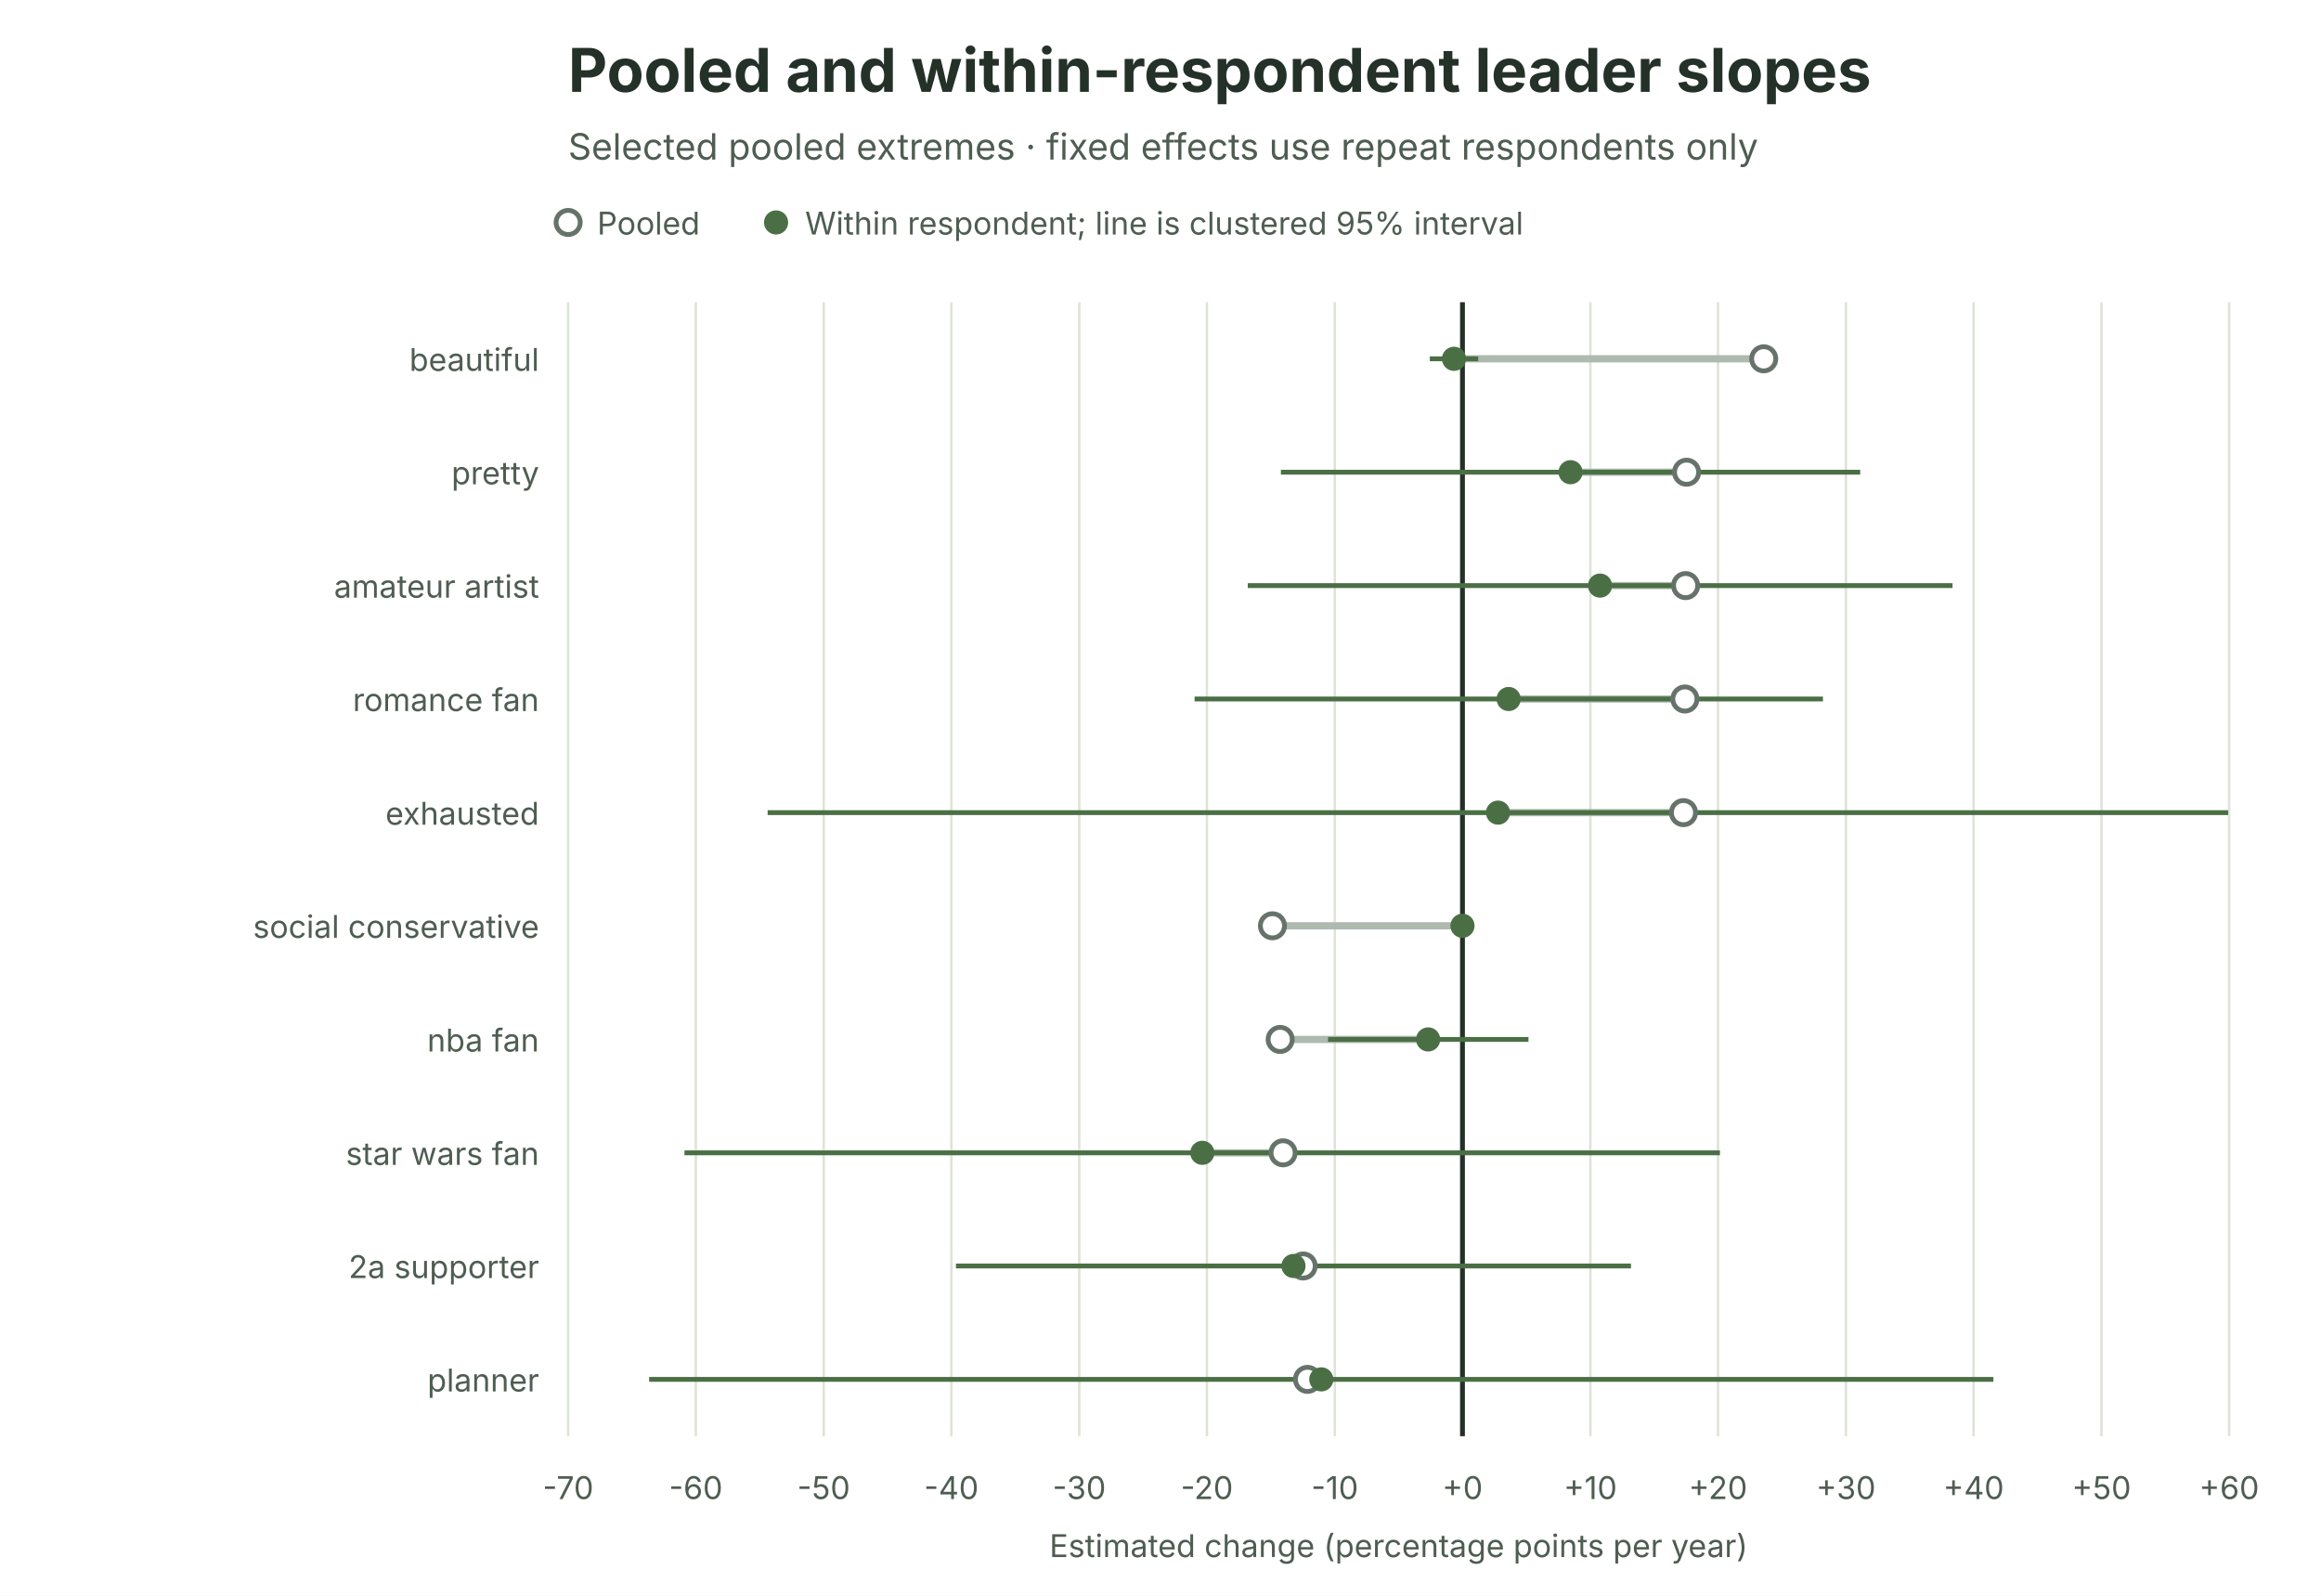
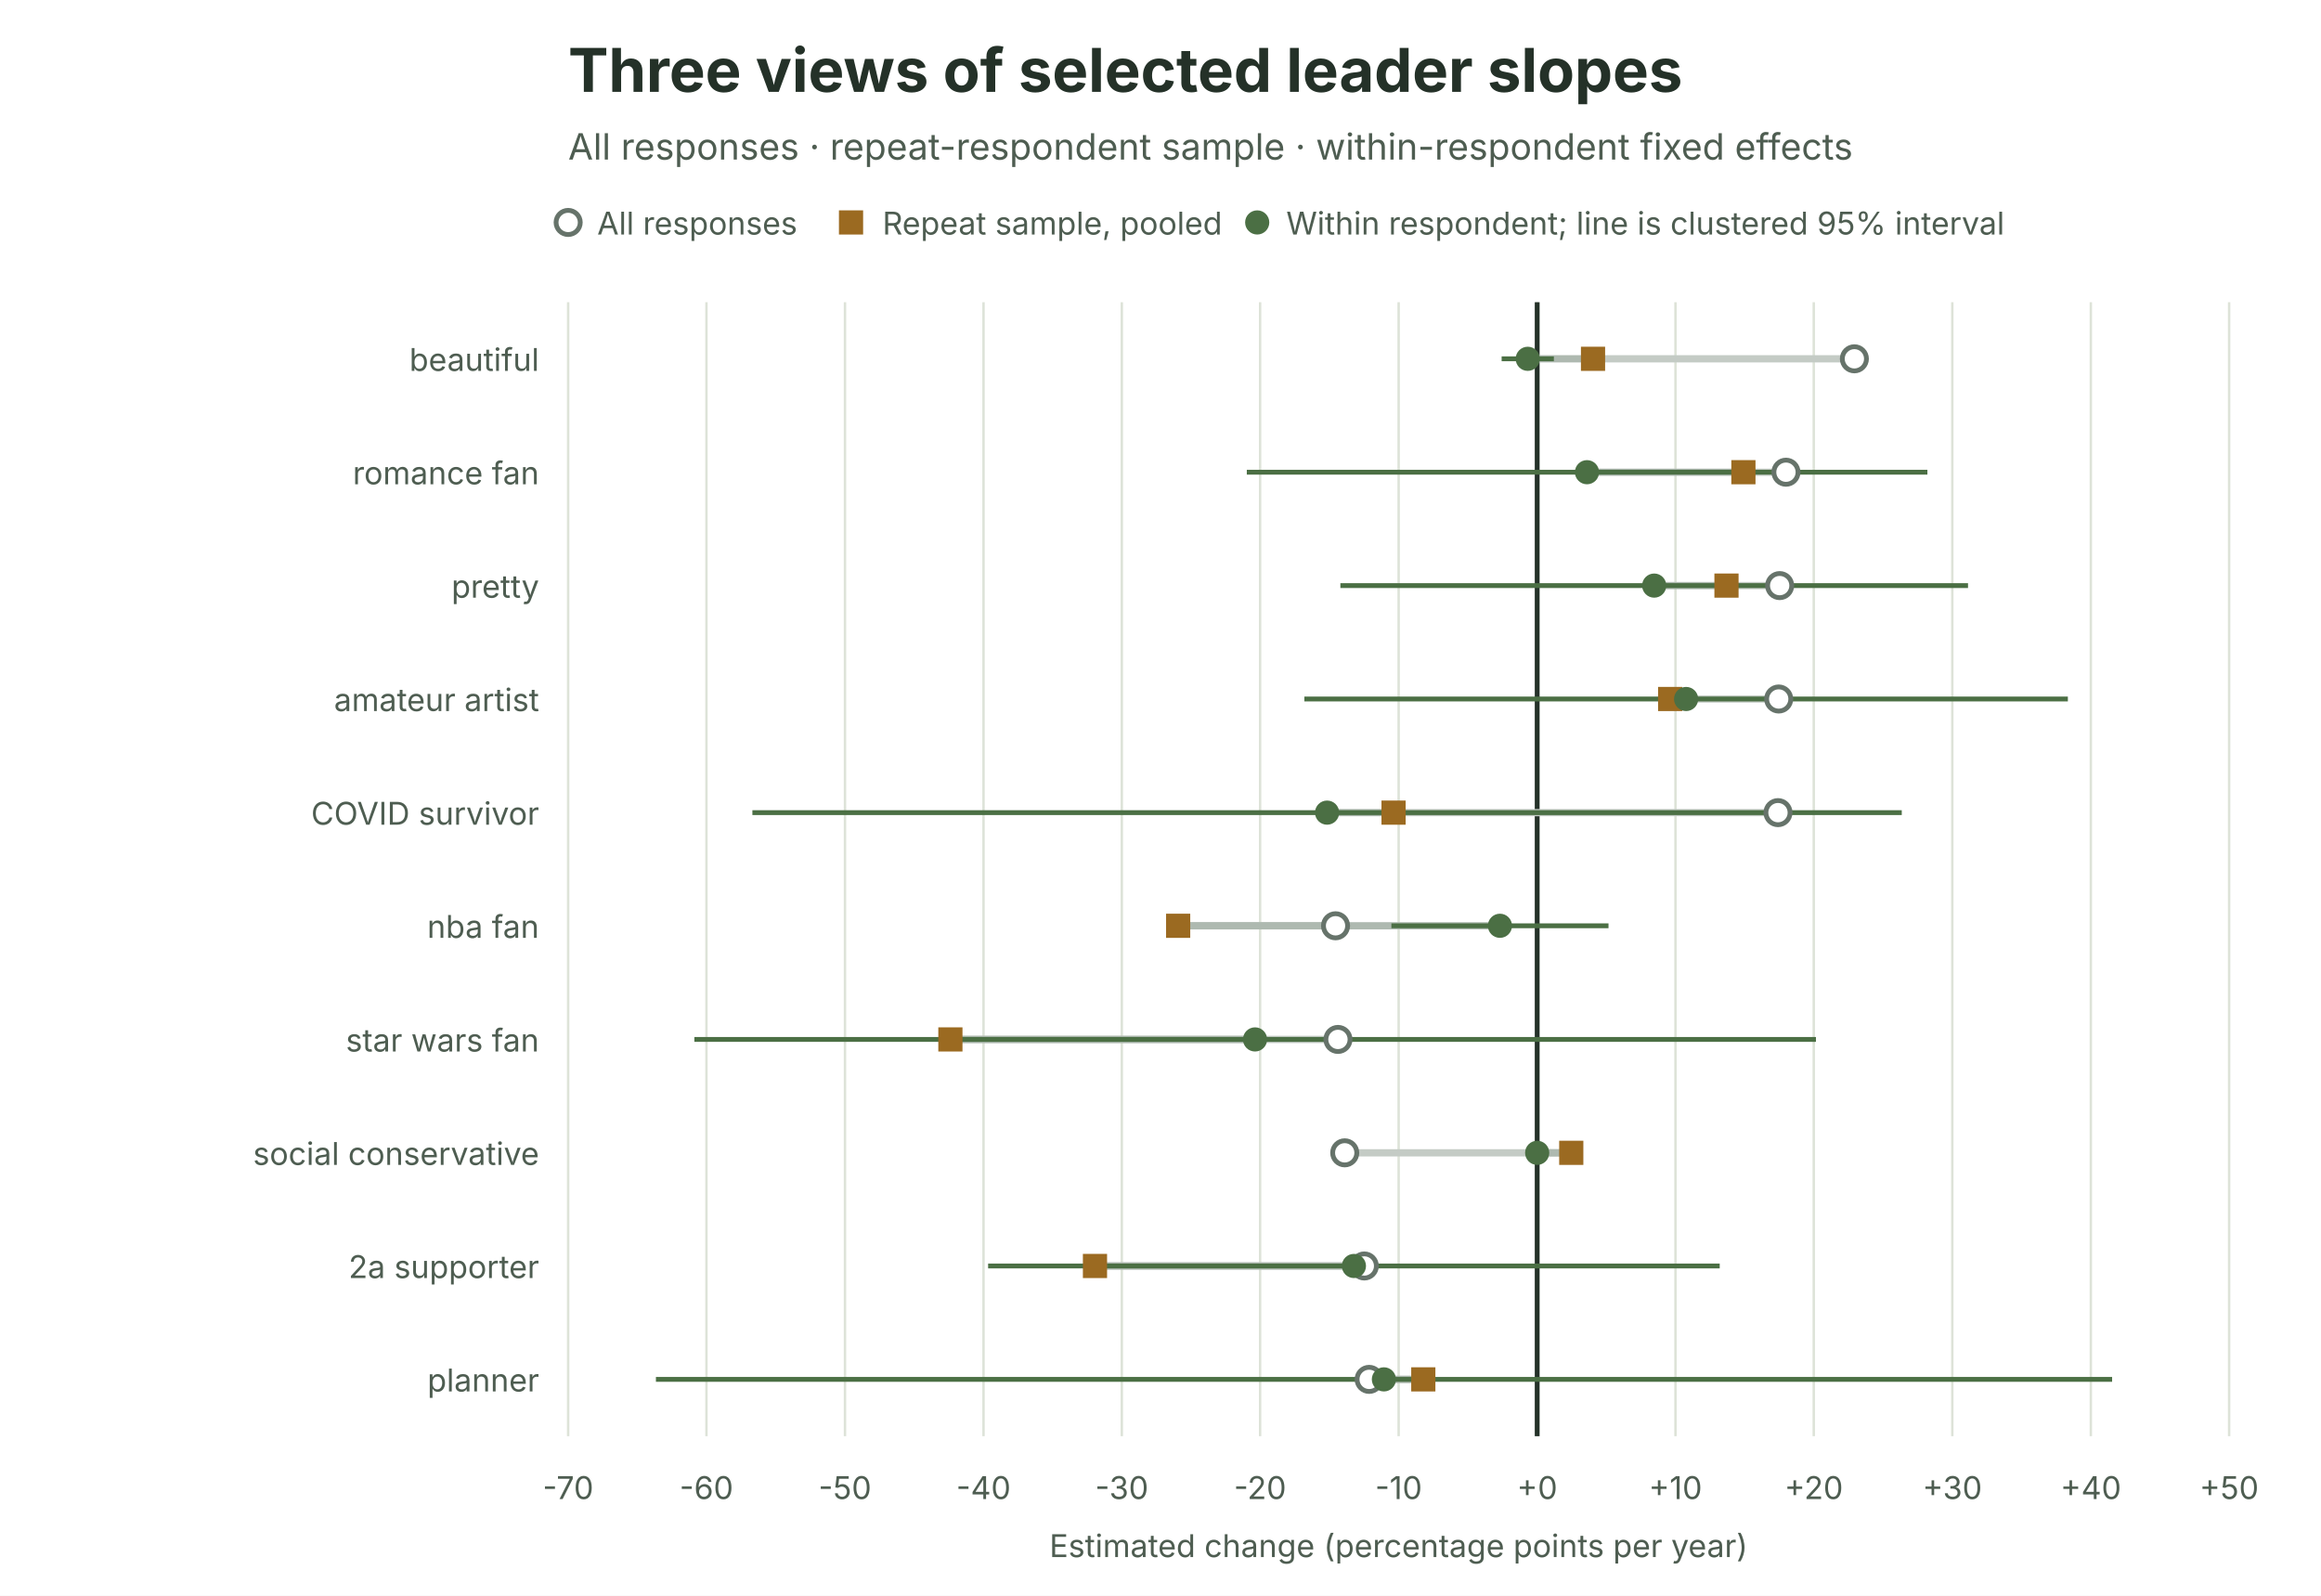
<svg xmlns="http://www.w3.org/2000/svg" width="960" height="660" viewBox="0 0 960 660" role="img" aria-labelledby="title desc">
  <rect width="960" height="660" fill="#ffffff" />
  <style>
    text { font-family: system-ui, -apple-system, sans-serif; fill: #243128; }
    .title { font-size: 25px; font-weight: 700; }
    .subtitle { font-size: 15px; fill: #4e5d51; }
    .axis { stroke: #66736a; stroke-width: 1; }
    .grid { stroke: #dde3d8; stroke-width: 1; }
    .tick { font-size: 13px; fill: #4e5d51; }
  </style>
-   <text class="title" x="235" y="38">Pooled and within-respondent leader slopes</text>
-   <text class="subtitle" x="235" y="66">Selected pooled extremes · fixed effects use repeat respondents only</text>
+   <text class="title" x="235" y="38">Three views of selected leader slopes</text>
+   <text class="subtitle" x="235" y="66">All responses · repeat-respondent sample · within-respondent fixed effects</text>
  <circle cx="235" cy="92" r="5" fill="#ffffff" stroke="#66736a" stroke-width="2" />
-   <text class="tick" x="247" y="97">Pooled</text>
-   <circle cx="321" cy="92" r="5" fill="#4B6F44" />
-   <text class="tick" x="333" y="97">Within respondent; line is clustered 95% interval</text>
+   <text class="tick" x="247" y="97">All responses</text>
+   <rect x="347" y="87" width="10" height="10" fill="#9B6A21" />
+   <text class="tick" x="365" y="97">Repeat sample, pooled</text>
+   <circle cx="520" cy="92" r="5" fill="#4B6F44" />
+   <text class="tick" x="532" y="97">Within respondent; line is clustered 95% interval</text>
  <line class="grid" x1="235.0" y1="125" x2="235.0" y2="594" />
  <text class="tick" text-anchor="middle" x="235.0" y="620">-70</text>
-   <line class="grid" x1="287.8" y1="125" x2="287.8" y2="594" />
-   <text class="tick" text-anchor="middle" x="287.8" y="620">-60</text>
-   <line class="grid" x1="340.7" y1="125" x2="340.7" y2="594" />
-   <text class="tick" text-anchor="middle" x="340.7" y="620">-50</text>
-   <line class="grid" x1="393.5" y1="125" x2="393.5" y2="594" />
-   <text class="tick" text-anchor="middle" x="393.5" y="620">-40</text>
-   <line class="grid" x1="446.4" y1="125" x2="446.4" y2="594" />
-   <text class="tick" text-anchor="middle" x="446.4" y="620">-30</text>
-   <line class="grid" x1="499.2" y1="125" x2="499.2" y2="594" />
-   <text class="tick" text-anchor="middle" x="499.2" y="620">-20</text>
-   <line class="grid" x1="552.1" y1="125" x2="552.1" y2="594" />
-   <text class="tick" text-anchor="middle" x="552.1" y="620">-10</text>
-   <line class="grid" x1="604.9" y1="125" x2="604.9" y2="594" />
-   <text class="tick" text-anchor="middle" x="604.9" y="620">+0</text>
-   <line class="grid" x1="657.8" y1="125" x2="657.8" y2="594" />
-   <text class="tick" text-anchor="middle" x="657.8" y="620">+10</text>
-   <line class="grid" x1="710.6" y1="125" x2="710.6" y2="594" />
-   <text class="tick" text-anchor="middle" x="710.6" y="620">+20</text>
-   <line class="grid" x1="763.5" y1="125" x2="763.5" y2="594" />
-   <text class="tick" text-anchor="middle" x="763.5" y="620">+30</text>
-   <line class="grid" x1="816.3" y1="125" x2="816.3" y2="594" />
-   <text class="tick" text-anchor="middle" x="816.3" y="620">+40</text>
-   <line class="grid" x1="869.2" y1="125" x2="869.2" y2="594" />
-   <text class="tick" text-anchor="middle" x="869.2" y="620">+50</text>
+   <line class="grid" x1="292.2" y1="125" x2="292.2" y2="594" />
+   <text class="tick" text-anchor="middle" x="292.2" y="620">-60</text>
+   <line class="grid" x1="349.5" y1="125" x2="349.5" y2="594" />
+   <text class="tick" text-anchor="middle" x="349.5" y="620">-50</text>
+   <line class="grid" x1="406.8" y1="125" x2="406.8" y2="594" />
+   <text class="tick" text-anchor="middle" x="406.8" y="620">-40</text>
+   <line class="grid" x1="464.0" y1="125" x2="464.0" y2="594" />
+   <text class="tick" text-anchor="middle" x="464.0" y="620">-30</text>
+   <line class="grid" x1="521.2" y1="125" x2="521.2" y2="594" />
+   <text class="tick" text-anchor="middle" x="521.2" y="620">-20</text>
+   <line class="grid" x1="578.5" y1="125" x2="578.5" y2="594" />
+   <text class="tick" text-anchor="middle" x="578.5" y="620">-10</text>
+   <line class="grid" x1="635.8" y1="125" x2="635.8" y2="594" />
+   <text class="tick" text-anchor="middle" x="635.8" y="620">+0</text>
+   <line class="grid" x1="693.0" y1="125" x2="693.0" y2="594" />
+   <text class="tick" text-anchor="middle" x="693.0" y="620">+10</text>
+   <line class="grid" x1="750.2" y1="125" x2="750.2" y2="594" />
+   <text class="tick" text-anchor="middle" x="750.2" y="620">+20</text>
+   <line class="grid" x1="807.5" y1="125" x2="807.5" y2="594" />
+   <text class="tick" text-anchor="middle" x="807.5" y="620">+30</text>
+   <line class="grid" x1="864.8" y1="125" x2="864.8" y2="594" />
+   <text class="tick" text-anchor="middle" x="864.8" y="620">+40</text>
  <line class="grid" x1="922.0" y1="125" x2="922.0" y2="594" />
-   <text class="tick" text-anchor="middle" x="922.0" y="620">+60</text>
-   <line x1="604.9" y1="125" x2="604.9" y2="594" stroke="#243128" stroke-width="2" />
+   <text class="tick" text-anchor="middle" x="922.0" y="620">+50</text>
+   <line x1="635.8" y1="125" x2="635.8" y2="594" stroke="#243128" stroke-width="2" />
  <text class="tick" text-anchor="end" x="223" y="153.4">beautiful</text>
-   <line x1="729.5" y1="148.4" x2="601.4" y2="148.4" stroke="#aeb9b0" stroke-width="3" />
-   <line x1="591.4" y1="148.4" x2="611.4" y2="148.4" stroke="#4B6F44" stroke-width="2" />
-   <circle cx="729.5" cy="148.4" r="5" fill="#ffffff" stroke="#66736a" stroke-width="2" />
-   <circle cx="601.4" cy="148.4" r="5" fill="#4B6F44" />
-   <text class="tick" text-anchor="end" x="223" y="200.3">pretty</text>
-   <line x1="697.6" y1="195.3" x2="649.6" y2="195.3" stroke="#aeb9b0" stroke-width="3" />
-   <line x1="529.8" y1="195.3" x2="769.4" y2="195.3" stroke="#4B6F44" stroke-width="2" />
-   <circle cx="697.6" cy="195.3" r="5" fill="#ffffff" stroke="#66736a" stroke-width="2" />
-   <circle cx="649.6" cy="195.3" r="5" fill="#4B6F44" />
-   <text class="tick" text-anchor="end" x="223" y="247.2">amateur artist</text>
-   <line x1="697.2" y1="242.2" x2="661.8" y2="242.2" stroke="#aeb9b0" stroke-width="3" />
-   <line x1="516.1" y1="242.2" x2="807.6" y2="242.2" stroke="#4B6F44" stroke-width="2" />
-   <circle cx="697.2" cy="242.2" r="5" fill="#ffffff" stroke="#66736a" stroke-width="2" />
-   <circle cx="661.8" cy="242.2" r="5" fill="#4B6F44" />
-   <text class="tick" text-anchor="end" x="223" y="294.1">romance fan</text>
-   <line x1="696.9" y1="289.1" x2="624.0" y2="289.1" stroke="#aeb9b0" stroke-width="3" />
-   <line x1="494.1" y1="289.1" x2="754.0" y2="289.1" stroke="#4B6F44" stroke-width="2" />
-   <circle cx="696.9" cy="289.1" r="5" fill="#ffffff" stroke="#66736a" stroke-width="2" />
-   <circle cx="624.0" cy="289.1" r="5" fill="#4B6F44" />
-   <text class="tick" text-anchor="end" x="223" y="341.1">exhausted</text>
-   <line x1="696.3" y1="336.1" x2="619.6" y2="336.1" stroke="#aeb9b0" stroke-width="3" />
-   <line x1="317.5" y1="336.1" x2="921.6" y2="336.1" stroke="#4B6F44" stroke-width="2" />
-   <circle cx="696.3" cy="336.1" r="5" fill="#ffffff" stroke="#66736a" stroke-width="2" />
-   <circle cx="619.6" cy="336.1" r="5" fill="#4B6F44" />
-   <text class="tick" text-anchor="end" x="223" y="387.9">social conservative</text>
-   <line x1="526.3" y1="382.9" x2="604.9" y2="382.9" stroke="#aeb9b0" stroke-width="3" />
-   <circle cx="526.3" cy="382.9" r="5" fill="#ffffff" stroke="#66736a" stroke-width="2" />
-   <circle cx="604.9" cy="382.9" r="5" fill="#4B6F44" />
-   <text class="tick" text-anchor="end" x="223" y="434.9">nba fan</text>
-   <line x1="529.5" y1="429.9" x2="590.7" y2="429.9" stroke="#aeb9b0" stroke-width="3" />
-   <line x1="549.3" y1="429.9" x2="632.2" y2="429.9" stroke="#4B6F44" stroke-width="2" />
-   <circle cx="529.5" cy="429.9" r="5" fill="#ffffff" stroke="#66736a" stroke-width="2" />
-   <circle cx="590.7" cy="429.9" r="5" fill="#4B6F44" />
-   <text class="tick" text-anchor="end" x="223" y="481.8">star wars fan</text>
-   <line x1="530.7" y1="476.8" x2="497.3" y2="476.8" stroke="#aeb9b0" stroke-width="3" />
-   <line x1="283.1" y1="476.8" x2="711.4" y2="476.8" stroke="#4B6F44" stroke-width="2" />
-   <circle cx="530.7" cy="476.8" r="5" fill="#ffffff" stroke="#66736a" stroke-width="2" />
-   <circle cx="497.3" cy="476.8" r="5" fill="#4B6F44" />
+   <line x1="767.0" y1="148.4" x2="658.9" y2="148.4" stroke="#c4cbc5" stroke-width="3" />
+   <line x1="658.9" y1="148.4" x2="631.9" y2="148.4" stroke="#aeb9b0" stroke-width="3" />
+   <line x1="621.1" y1="148.4" x2="642.7" y2="148.4" stroke="#4B6F44" stroke-width="2" />
+   <circle cx="767.0" cy="148.4" r="5" fill="#ffffff" stroke="#66736a" stroke-width="2" />
+   <rect x="653.9" y="143.4" width="10" height="10" fill="#9B6A21" />
+   <circle cx="631.9" cy="148.4" r="5" fill="#4B6F44" />
+   <text class="tick" text-anchor="end" x="223" y="200.3">romance fan</text>
+   <line x1="738.7" y1="195.3" x2="721.1" y2="195.3" stroke="#c4cbc5" stroke-width="3" />
+   <line x1="721.1" y1="195.3" x2="656.4" y2="195.3" stroke="#aeb9b0" stroke-width="3" />
+   <line x1="515.7" y1="195.3" x2="797.2" y2="195.3" stroke="#4B6F44" stroke-width="2" />
+   <circle cx="738.7" cy="195.3" r="5" fill="#ffffff" stroke="#66736a" stroke-width="2" />
+   <rect x="716.1" y="190.3" width="10" height="10" fill="#9B6A21" />
+   <circle cx="656.4" cy="195.3" r="5" fill="#4B6F44" />
+   <text class="tick" text-anchor="end" x="223" y="247.2">pretty</text>
+   <line x1="736.1" y1="242.2" x2="714.1" y2="242.2" stroke="#c4cbc5" stroke-width="3" />
+   <line x1="714.1" y1="242.2" x2="684.2" y2="242.2" stroke="#aeb9b0" stroke-width="3" />
+   <line x1="554.4" y1="242.2" x2="814.0" y2="242.2" stroke="#4B6F44" stroke-width="2" />
+   <circle cx="736.1" cy="242.2" r="5" fill="#ffffff" stroke="#66736a" stroke-width="2" />
+   <rect x="709.1" y="237.2" width="10" height="10" fill="#9B6A21" />
+   <circle cx="684.2" cy="242.2" r="5" fill="#4B6F44" />
+   <text class="tick" text-anchor="end" x="223" y="294.1">amateur artist</text>
+   <line x1="735.7" y1="289.1" x2="690.8" y2="289.1" stroke="#c4cbc5" stroke-width="3" />
+   <line x1="690.8" y1="289.1" x2="697.4" y2="289.1" stroke="#aeb9b0" stroke-width="3" />
+   <line x1="539.5" y1="289.1" x2="855.3" y2="289.1" stroke="#4B6F44" stroke-width="2" />
+   <circle cx="735.7" cy="289.1" r="5" fill="#ffffff" stroke="#66736a" stroke-width="2" />
+   <rect x="685.8" y="284.1" width="10" height="10" fill="#9B6A21" />
+   <circle cx="697.4" cy="289.1" r="5" fill="#4B6F44" />
+   <text class="tick" text-anchor="end" x="223" y="341.1">COVID survivor</text>
+   <line x1="735.4" y1="336.1" x2="576.4" y2="336.1" stroke="#c4cbc5" stroke-width="3" />
+   <line x1="576.4" y1="336.1" x2="548.9" y2="336.1" stroke="#aeb9b0" stroke-width="3" />
+   <line x1="311.2" y1="336.1" x2="786.6" y2="336.1" stroke="#4B6F44" stroke-width="2" />
+   <circle cx="735.4" cy="336.1" r="5" fill="#ffffff" stroke="#66736a" stroke-width="2" />
+   <rect x="571.4" y="331.1" width="10" height="10" fill="#9B6A21" />
+   <circle cx="548.9" cy="336.1" r="5" fill="#4B6F44" />
+   <text class="tick" text-anchor="end" x="223" y="387.9">nba fan</text>
+   <line x1="552.4" y1="382.9" x2="487.3" y2="382.9" stroke="#c4cbc5" stroke-width="3" />
+   <line x1="487.3" y1="382.9" x2="620.4" y2="382.9" stroke="#aeb9b0" stroke-width="3" />
+   <line x1="575.5" y1="382.9" x2="665.3" y2="382.9" stroke="#4B6F44" stroke-width="2" />
+   <circle cx="552.4" cy="382.9" r="5" fill="#ffffff" stroke="#66736a" stroke-width="2" />
+   <rect x="482.3" y="377.9" width="10" height="10" fill="#9B6A21" />
+   <circle cx="620.4" cy="382.9" r="5" fill="#4B6F44" />
+   <text class="tick" text-anchor="end" x="223" y="434.9">star wars fan</text>
+   <line x1="553.4" y1="429.9" x2="393.1" y2="429.9" stroke="#c4cbc5" stroke-width="3" />
+   <line x1="393.1" y1="429.9" x2="519.1" y2="429.9" stroke="#aeb9b0" stroke-width="3" />
+   <line x1="287.2" y1="429.9" x2="751.1" y2="429.9" stroke="#4B6F44" stroke-width="2" />
+   <circle cx="553.4" cy="429.9" r="5" fill="#ffffff" stroke="#66736a" stroke-width="2" />
+   <rect x="388.1" y="424.9" width="10" height="10" fill="#9B6A21" />
+   <circle cx="519.1" cy="429.9" r="5" fill="#4B6F44" />
+   <text class="tick" text-anchor="end" x="223" y="481.8">social conservative</text>
+   <line x1="556.2" y1="476.8" x2="649.9" y2="476.8" stroke="#c4cbc5" stroke-width="3" />
+   <line x1="649.9" y1="476.8" x2="635.8" y2="476.8" stroke="#aeb9b0" stroke-width="3" />
+   <circle cx="556.2" cy="476.8" r="5" fill="#ffffff" stroke="#66736a" stroke-width="2" />
+   <rect x="644.9" y="471.8" width="10" height="10" fill="#9B6A21" />
+   <circle cx="635.8" cy="476.8" r="5" fill="#4B6F44" />
  <text class="tick" text-anchor="end" x="223" y="528.6">2a supporter</text>
-   <line x1="539.0" y1="523.6" x2="535.0" y2="523.6" stroke="#aeb9b0" stroke-width="3" />
-   <line x1="395.4" y1="523.6" x2="674.6" y2="523.6" stroke="#4B6F44" stroke-width="2" />
-   <circle cx="539.0" cy="523.6" r="5" fill="#ffffff" stroke="#66736a" stroke-width="2" />
-   <circle cx="535.0" cy="523.6" r="5" fill="#4B6F44" />
+   <line x1="564.3" y1="523.6" x2="452.9" y2="523.6" stroke="#c4cbc5" stroke-width="3" />
+   <line x1="452.9" y1="523.6" x2="560.0" y2="523.6" stroke="#aeb9b0" stroke-width="3" />
+   <line x1="408.7" y1="523.6" x2="711.3" y2="523.6" stroke="#4B6F44" stroke-width="2" />
+   <circle cx="564.3" cy="523.6" r="5" fill="#ffffff" stroke="#66736a" stroke-width="2" />
+   <rect x="447.9" y="518.6" width="10" height="10" fill="#9B6A21" />
+   <circle cx="560.0" cy="523.6" r="5" fill="#4B6F44" />
  <text class="tick" text-anchor="end" x="223" y="575.5">planner</text>
-   <line x1="540.8" y1="570.5" x2="546.5" y2="570.5" stroke="#aeb9b0" stroke-width="3" />
-   <line x1="268.5" y1="570.5" x2="824.5" y2="570.5" stroke="#4B6F44" stroke-width="2" />
-   <circle cx="540.8" cy="570.5" r="5" fill="#ffffff" stroke="#66736a" stroke-width="2" />
-   <circle cx="546.5" cy="570.5" r="5" fill="#4B6F44" />
+   <line x1="566.3" y1="570.5" x2="588.7" y2="570.5" stroke="#c4cbc5" stroke-width="3" />
+   <line x1="588.7" y1="570.5" x2="572.4" y2="570.5" stroke="#aeb9b0" stroke-width="3" />
+   <line x1="271.3" y1="570.5" x2="873.6" y2="570.5" stroke="#4B6F44" stroke-width="2" />
+   <circle cx="566.3" cy="570.5" r="5" fill="#ffffff" stroke="#66736a" stroke-width="2" />
+   <rect x="583.7" y="565.5" width="10" height="10" fill="#9B6A21" />
+   <circle cx="572.4" cy="570.5" r="5" fill="#4B6F44" />
  <text class="tick" text-anchor="middle" x="578.5" y="644">Estimated change (percentage points per year)</text>
</svg>
